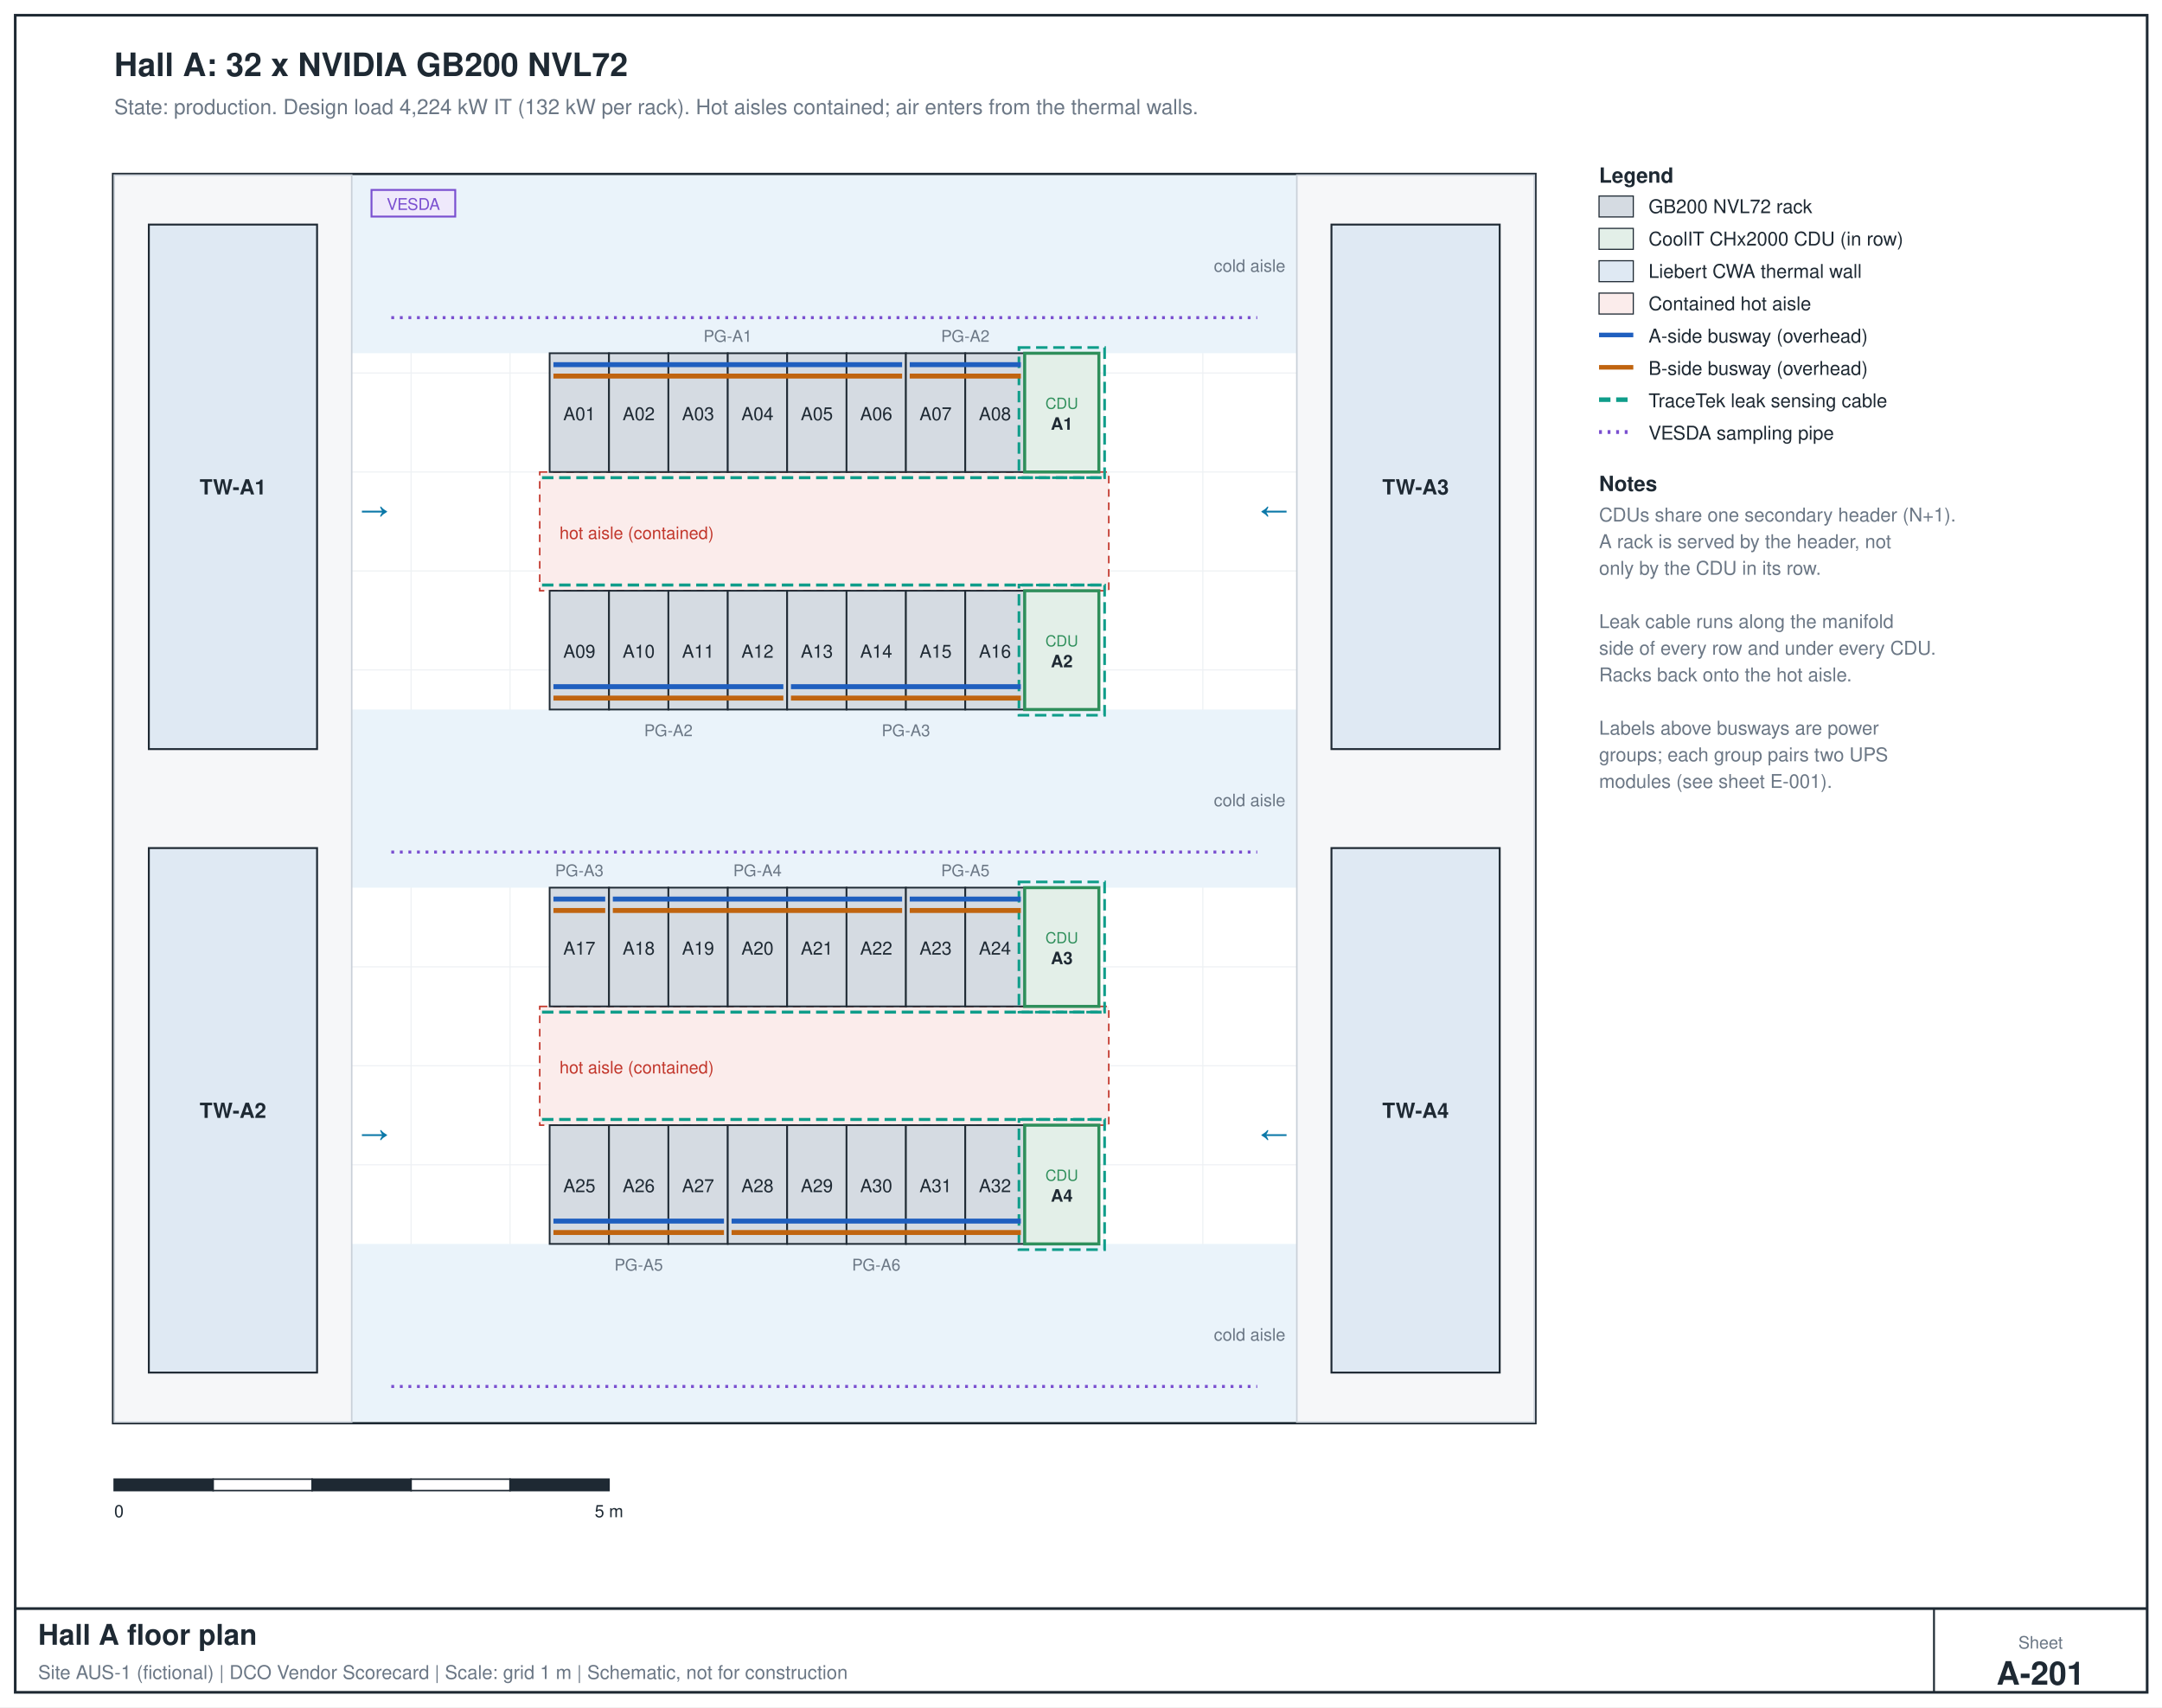
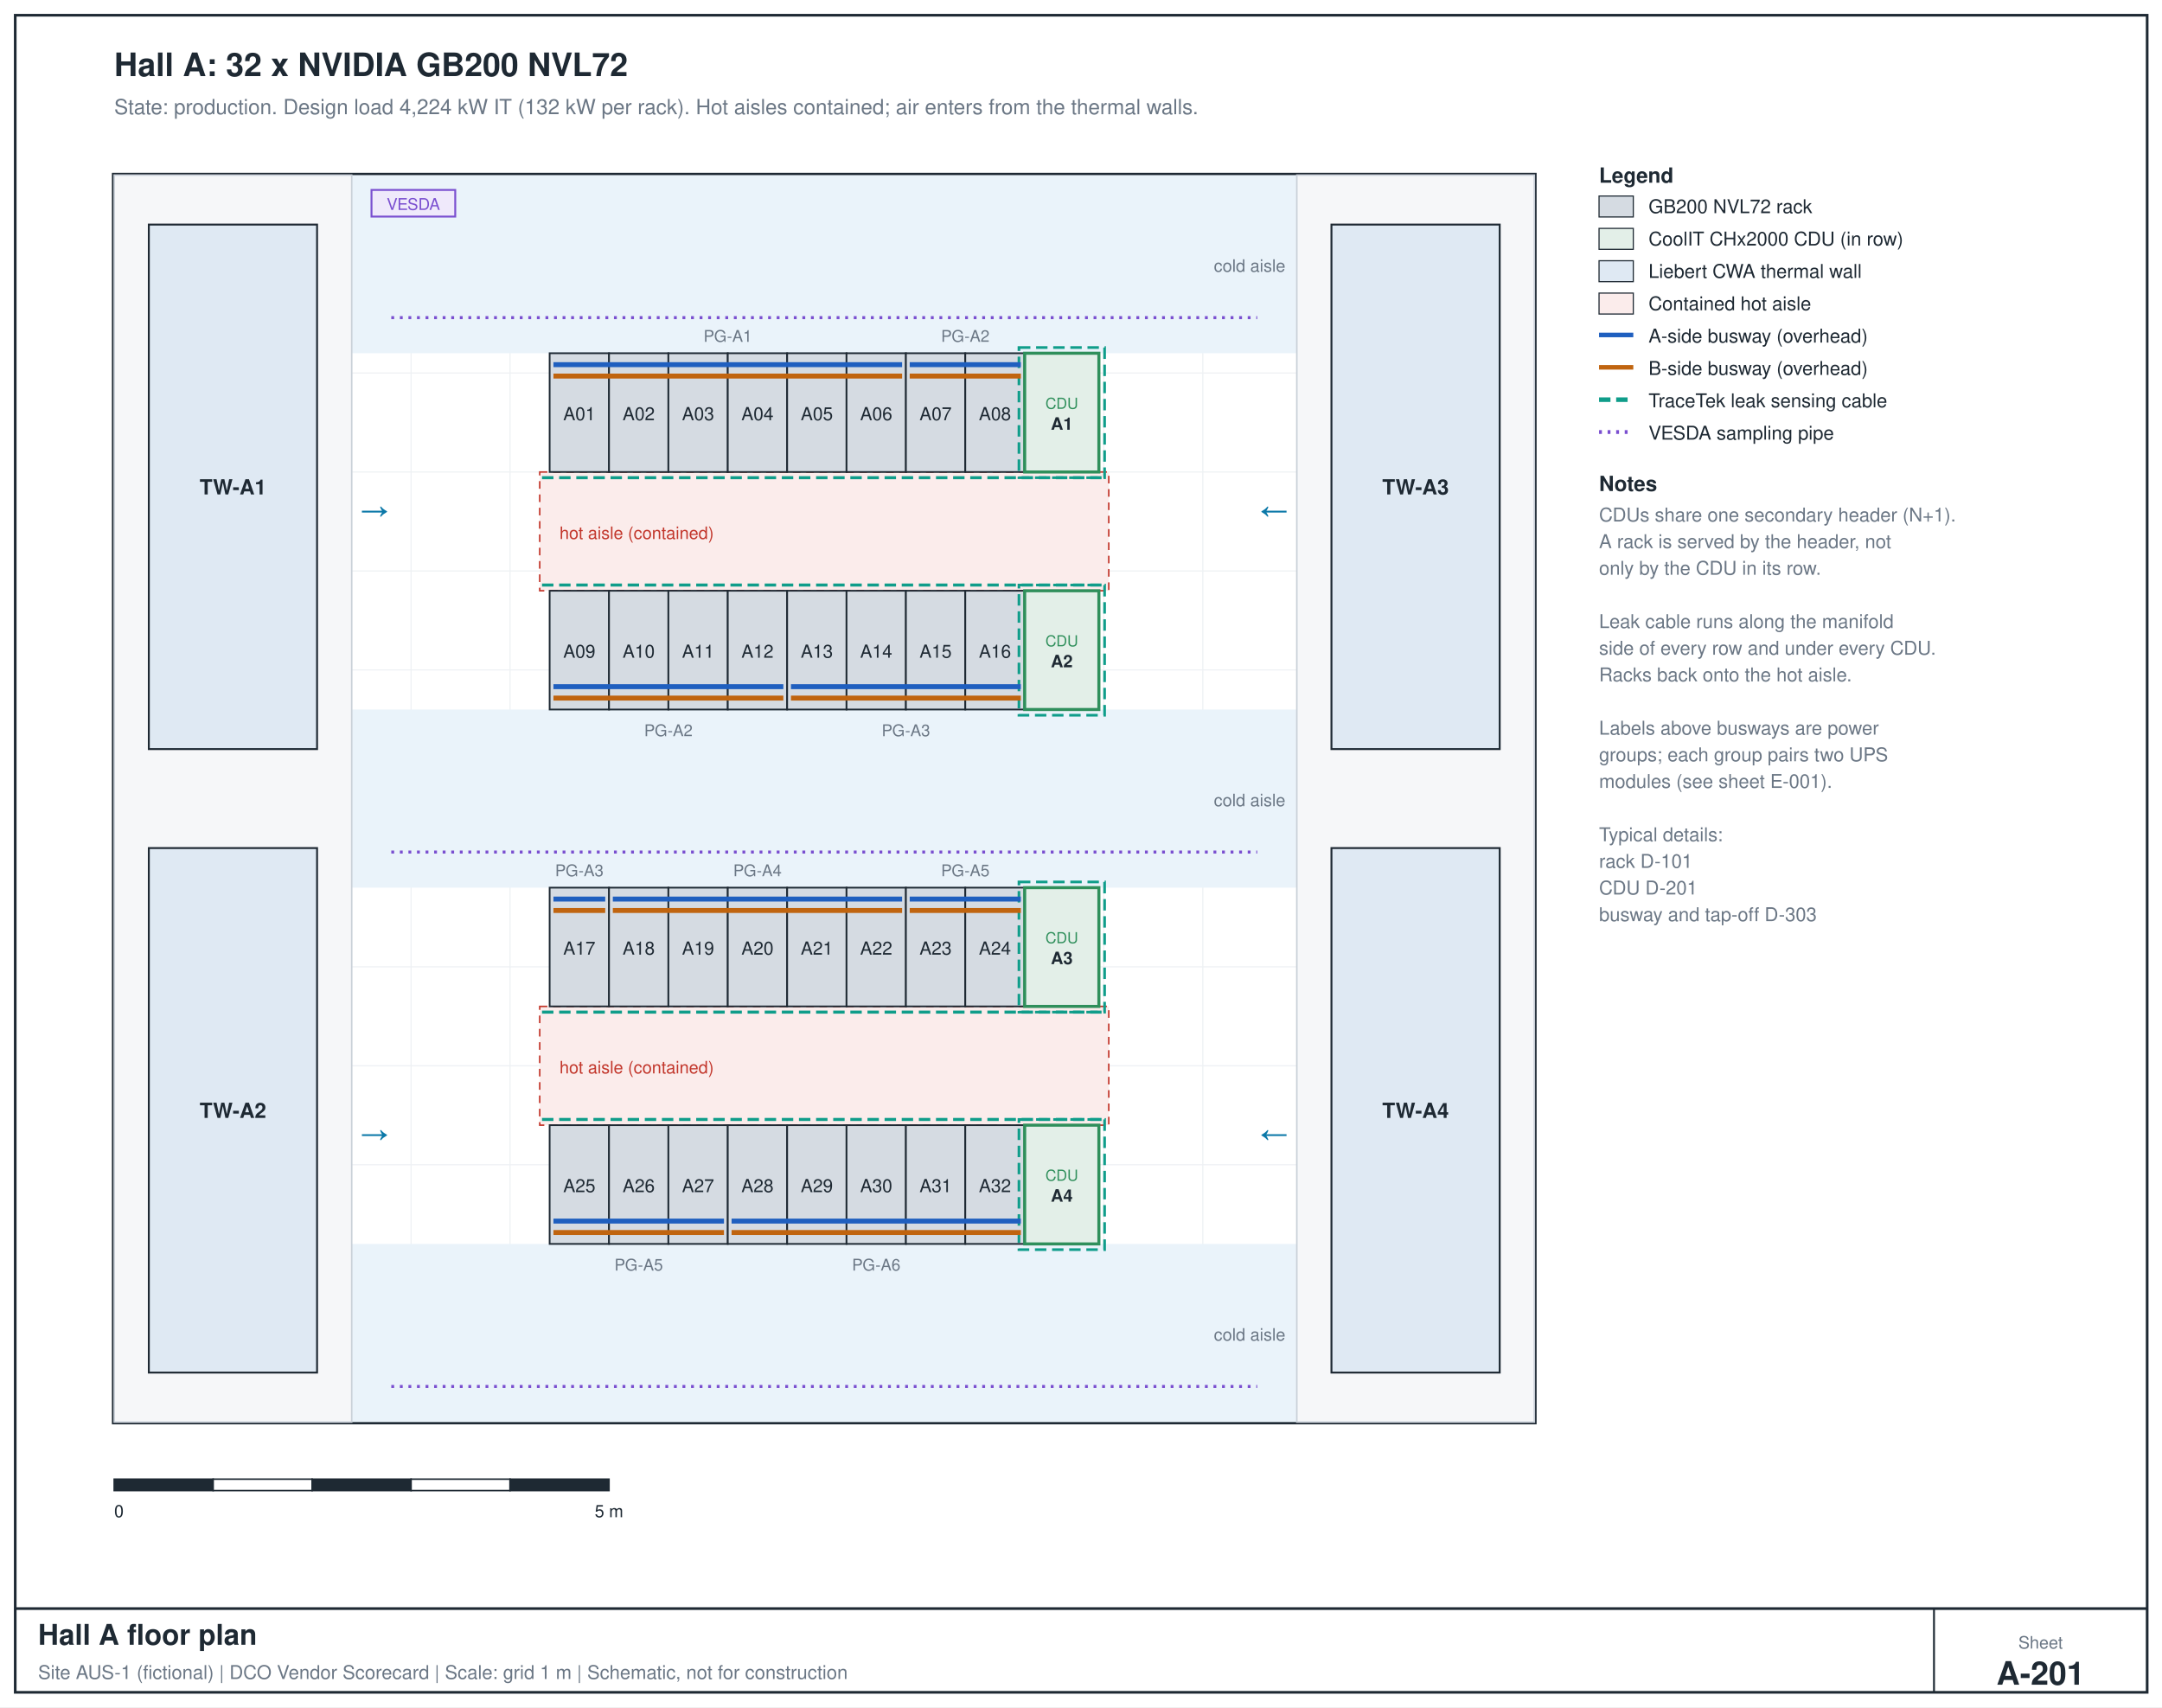
<svg xmlns="http://www.w3.org/2000/svg" width="1136" height="897" viewBox="0 0 1136 897">
  <rect width="100%" height="100%" fill="#ffffff" />
  <text x="60.0" y="40.0" font-family="Helvetica, Arial, sans-serif" font-size="17" text-anchor="start" fill="#1e2933" font-weight="bold">Hall A: 32 x NVIDIA GB200 NVL72</text>
  <text x="60.0" y="60.0" font-family="Helvetica, Arial, sans-serif" font-size="11" text-anchor="start" fill="#6b7785" font-weight="normal">State: production.  Design load 4,224 kW IT (132 kW per rack).  Hot aisles contained; air enters from the thermal walls.</text>
  <line x1="60.0" y1="92.0" x2="60.0" y2="747.2" stroke="#eef1f4" stroke-width="0.6" />
  <line x1="112.0" y1="92.0" x2="112.0" y2="747.2" stroke="#eef1f4" stroke-width="0.6" />
  <line x1="164.0" y1="92.0" x2="164.0" y2="747.2" stroke="#eef1f4" stroke-width="0.6" />
  <line x1="216.0" y1="92.0" x2="216.0" y2="747.2" stroke="#eef1f4" stroke-width="0.6" />
  <line x1="268.0" y1="92.0" x2="268.0" y2="747.2" stroke="#eef1f4" stroke-width="0.6" />
  <line x1="320.0" y1="92.0" x2="320.0" y2="747.2" stroke="#eef1f4" stroke-width="0.6" />
  <line x1="372.0" y1="92.0" x2="372.0" y2="747.2" stroke="#eef1f4" stroke-width="0.6" />
  <line x1="424.0" y1="92.0" x2="424.0" y2="747.2" stroke="#eef1f4" stroke-width="0.6" />
  <line x1="476.0" y1="92.0" x2="476.0" y2="747.2" stroke="#eef1f4" stroke-width="0.6" />
  <line x1="528.0" y1="92.0" x2="528.0" y2="747.2" stroke="#eef1f4" stroke-width="0.6" />
  <line x1="580.0" y1="92.0" x2="580.0" y2="747.2" stroke="#eef1f4" stroke-width="0.6" />
  <line x1="632.0" y1="92.0" x2="632.0" y2="747.2" stroke="#eef1f4" stroke-width="0.6" />
  <line x1="684.0" y1="92.0" x2="684.0" y2="747.2" stroke="#eef1f4" stroke-width="0.6" />
  <line x1="736.0" y1="92.0" x2="736.0" y2="747.2" stroke="#eef1f4" stroke-width="0.6" />
  <line x1="788.0" y1="92.0" x2="788.0" y2="747.2" stroke="#eef1f4" stroke-width="0.6" />
  <line x1="60.0" y1="92.0" x2="806.2" y2="92.0" stroke="#eef1f4" stroke-width="0.6" />
  <line x1="60.0" y1="144.0" x2="806.2" y2="144.0" stroke="#eef1f4" stroke-width="0.6" />
  <line x1="60.0" y1="196.0" x2="806.2" y2="196.0" stroke="#eef1f4" stroke-width="0.6" />
  <line x1="60.0" y1="248.0" x2="806.2" y2="248.0" stroke="#eef1f4" stroke-width="0.6" />
  <line x1="60.0" y1="300.0" x2="806.2" y2="300.0" stroke="#eef1f4" stroke-width="0.6" />
  <line x1="60.0" y1="352.0" x2="806.2" y2="352.0" stroke="#eef1f4" stroke-width="0.6" />
  <line x1="60.0" y1="404.0" x2="806.2" y2="404.0" stroke="#eef1f4" stroke-width="0.6" />
  <line x1="60.0" y1="456.0" x2="806.2" y2="456.0" stroke="#eef1f4" stroke-width="0.6" />
  <line x1="60.0" y1="508.0" x2="806.2" y2="508.0" stroke="#eef1f4" stroke-width="0.6" />
  <line x1="60.0" y1="560.0" x2="806.2" y2="560.0" stroke="#eef1f4" stroke-width="0.6" />
  <line x1="60.0" y1="612.0" x2="806.2" y2="612.0" stroke="#eef1f4" stroke-width="0.6" />
  <line x1="60.0" y1="664.0" x2="806.2" y2="664.0" stroke="#eef1f4" stroke-width="0.6" />
  <line x1="60.0" y1="716.0" x2="806.2" y2="716.0" stroke="#eef1f4" stroke-width="0.6" />
  <rect x="60.0" y="92.0" width="746.2" height="655.2" rx="0" fill="none" stroke="#1e2933" stroke-width="2.4" />
  <rect x="184.8" y="92.0" width="496.6" height="93.6" rx="0" fill="#eaf3fa" stroke="none" stroke-width="1.0" />
  <text x="675.4" y="142.8" font-family="Helvetica, Arial, sans-serif" font-size="9" text-anchor="end" fill="#6b7785" font-weight="normal">cold aisle</text>
  <rect x="184.8" y="372.8" width="496.6" height="93.6" rx="0" fill="#eaf3fa" stroke="none" stroke-width="1.0" />
  <text x="675.4" y="423.6" font-family="Helvetica, Arial, sans-serif" font-size="9" text-anchor="end" fill="#6b7785" font-weight="normal">cold aisle</text>
  <rect x="184.8" y="653.6" width="496.6" height="93.6" rx="0" fill="#eaf3fa" stroke="none" stroke-width="1.0" />
  <text x="675.4" y="704.4" font-family="Helvetica, Arial, sans-serif" font-size="9" text-anchor="end" fill="#6b7785" font-weight="normal">cold aisle</text>
  <rect x="60.0" y="92.0" width="124.8" height="655.2" rx="0" fill="#f6f7f9" stroke="#c9d0d8" stroke-width="0.8" />
  <rect x="78.2" y="118.0" width="88.4" height="275.6" rx="0" fill="#dfe9f3" stroke="#1e2933" stroke-width="1" />
  <text x="122.4" y="259.8" font-family="Helvetica, Arial, sans-serif" font-size="11" text-anchor="middle" fill="#1e2933" font-weight="bold">TW-A1</text>
  <text x="188.8" y="273.8" font-family="Helvetica, Arial, sans-serif" font-size="16" text-anchor="start" fill="#0b78a8" font-weight="normal">→</text>
  <rect x="78.2" y="445.6" width="88.4" height="275.6" rx="0" fill="#dfe9f3" stroke="#1e2933" stroke-width="1" />
  <text x="122.4" y="587.4" font-family="Helvetica, Arial, sans-serif" font-size="11" text-anchor="middle" fill="#1e2933" font-weight="bold">TW-A2</text>
  <text x="188.8" y="601.4" font-family="Helvetica, Arial, sans-serif" font-size="16" text-anchor="start" fill="#0b78a8" font-weight="normal">→</text>
  <rect x="681.4" y="92.0" width="124.8" height="655.2" rx="0" fill="#f6f7f9" stroke="#c9d0d8" stroke-width="0.8" />
  <rect x="699.6" y="118.0" width="88.4" height="275.6" rx="0" fill="#dfe9f3" stroke="#1e2933" stroke-width="1" />
  <text x="743.8" y="259.8" font-family="Helvetica, Arial, sans-serif" font-size="11" text-anchor="middle" fill="#1e2933" font-weight="bold">TW-A3</text>
  <text x="677.4" y="273.8" font-family="Helvetica, Arial, sans-serif" font-size="16" text-anchor="end" fill="#0b78a8" font-weight="normal">←</text>
  <rect x="699.6" y="445.6" width="88.4" height="275.6" rx="0" fill="#dfe9f3" stroke="#1e2933" stroke-width="1" />
  <text x="743.8" y="587.4" font-family="Helvetica, Arial, sans-serif" font-size="11" text-anchor="middle" fill="#1e2933" font-weight="bold">TW-A4</text>
  <text x="677.4" y="601.4" font-family="Helvetica, Arial, sans-serif" font-size="16" text-anchor="end" fill="#0b78a8" font-weight="normal">←</text>
  <rect x="283.6" y="248.0" width="299.0" height="62.4" rx="0" fill="#fbeceb" stroke="#c2362b" stroke-width="0.8" stroke-dasharray="4 3" />
  <text x="294.0" y="283.2" font-family="Helvetica, Arial, sans-serif" font-size="9" text-anchor="start" fill="#c2362b" font-weight="normal">hot aisle (contained)</text>
  <rect x="288.8" y="185.6" width="31.2" height="62.4" rx="0" fill="#d5dbe2" stroke="#1e2933" stroke-width="0.9" />
  <text x="304.4" y="220.8" font-family="Helvetica, Arial, sans-serif" font-size="9.5" text-anchor="middle" fill="#1e2933" font-weight="normal">A01</text>
  <rect x="320.0" y="185.6" width="31.2" height="62.4" rx="0" fill="#d5dbe2" stroke="#1e2933" stroke-width="0.9" />
  <text x="335.6" y="220.8" font-family="Helvetica, Arial, sans-serif" font-size="9.5" text-anchor="middle" fill="#1e2933" font-weight="normal">A02</text>
  <rect x="351.2" y="185.6" width="31.2" height="62.4" rx="0" fill="#d5dbe2" stroke="#1e2933" stroke-width="0.9" />
  <text x="366.8" y="220.8" font-family="Helvetica, Arial, sans-serif" font-size="9.5" text-anchor="middle" fill="#1e2933" font-weight="normal">A03</text>
  <rect x="382.4" y="185.6" width="31.2" height="62.4" rx="0" fill="#d5dbe2" stroke="#1e2933" stroke-width="0.9" />
  <text x="398.0" y="220.8" font-family="Helvetica, Arial, sans-serif" font-size="9.5" text-anchor="middle" fill="#1e2933" font-weight="normal">A04</text>
  <rect x="413.6" y="185.6" width="31.2" height="62.4" rx="0" fill="#d5dbe2" stroke="#1e2933" stroke-width="0.9" />
  <text x="429.2" y="220.8" font-family="Helvetica, Arial, sans-serif" font-size="9.5" text-anchor="middle" fill="#1e2933" font-weight="normal">A05</text>
  <rect x="444.8" y="185.6" width="31.2" height="62.4" rx="0" fill="#d5dbe2" stroke="#1e2933" stroke-width="0.9" />
  <text x="460.4" y="220.8" font-family="Helvetica, Arial, sans-serif" font-size="9.5" text-anchor="middle" fill="#1e2933" font-weight="normal">A06</text>
  <rect x="476.0" y="185.6" width="31.2" height="62.4" rx="0" fill="#d5dbe2" stroke="#1e2933" stroke-width="0.9" />
  <text x="491.6" y="220.8" font-family="Helvetica, Arial, sans-serif" font-size="9.5" text-anchor="middle" fill="#1e2933" font-weight="normal">A07</text>
  <rect x="507.2" y="185.6" width="31.2" height="62.4" rx="0" fill="#d5dbe2" stroke="#1e2933" stroke-width="0.9" />
  <text x="522.8" y="220.8" font-family="Helvetica, Arial, sans-serif" font-size="9.5" text-anchor="middle" fill="#1e2933" font-weight="normal">A08</text>
  <rect x="538.4" y="185.6" width="39.0" height="62.4" rx="0" fill="#e3efe8" stroke="#2f8f5b" stroke-width="1.6" />
  <text x="557.9" y="214.8" font-family="Helvetica, Arial, sans-serif" font-size="8" text-anchor="middle" fill="#2f8f5b" font-weight="normal">CDU</text>
  <text x="557.9" y="225.8" font-family="Helvetica, Arial, sans-serif" font-size="9" text-anchor="middle" fill="#1e2933" font-weight="bold">A1</text>
  <line x1="284.8" y1="251.0" x2="581.4" y2="251.0" stroke="#0f9d8a" stroke-width="1.6" stroke-dasharray="6 3" />
  <rect x="535.4" y="182.6" width="45.0" height="68.4" rx="0" fill="none" stroke="#0f9d8a" stroke-width="1.4" stroke-dasharray="6 3" />
  <line x1="290.8" y1="191.6" x2="474.0" y2="191.6" stroke="#1f5fbf" stroke-width="2.6" />
  <line x1="290.8" y1="197.6" x2="474.0" y2="197.6" stroke="#c0640f" stroke-width="2.6" />
  <text x="382.4" y="179.6" font-family="Helvetica, Arial, sans-serif" font-size="8.5" text-anchor="middle" fill="#6b7785" font-weight="normal">PG-A1</text>
  <line x1="478.0" y1="191.6" x2="536.4" y2="191.6" stroke="#1f5fbf" stroke-width="2.6" />
  <line x1="478.0" y1="197.6" x2="536.4" y2="197.6" stroke="#c0640f" stroke-width="2.6" />
  <text x="507.2" y="179.6" font-family="Helvetica, Arial, sans-serif" font-size="8.5" text-anchor="middle" fill="#6b7785" font-weight="normal">PG-A2</text>
  <rect x="288.8" y="310.4" width="31.2" height="62.4" rx="0" fill="#d5dbe2" stroke="#1e2933" stroke-width="0.9" />
  <text x="304.4" y="345.6" font-family="Helvetica, Arial, sans-serif" font-size="9.5" text-anchor="middle" fill="#1e2933" font-weight="normal">A09</text>
  <rect x="320.0" y="310.4" width="31.2" height="62.4" rx="0" fill="#d5dbe2" stroke="#1e2933" stroke-width="0.9" />
  <text x="335.6" y="345.6" font-family="Helvetica, Arial, sans-serif" font-size="9.5" text-anchor="middle" fill="#1e2933" font-weight="normal">A10</text>
  <rect x="351.2" y="310.4" width="31.2" height="62.4" rx="0" fill="#d5dbe2" stroke="#1e2933" stroke-width="0.9" />
  <text x="366.8" y="345.6" font-family="Helvetica, Arial, sans-serif" font-size="9.5" text-anchor="middle" fill="#1e2933" font-weight="normal">A11</text>
  <rect x="382.4" y="310.4" width="31.2" height="62.4" rx="0" fill="#d5dbe2" stroke="#1e2933" stroke-width="0.9" />
  <text x="398.0" y="345.6" font-family="Helvetica, Arial, sans-serif" font-size="9.5" text-anchor="middle" fill="#1e2933" font-weight="normal">A12</text>
  <rect x="413.6" y="310.4" width="31.2" height="62.4" rx="0" fill="#d5dbe2" stroke="#1e2933" stroke-width="0.9" />
  <text x="429.2" y="345.6" font-family="Helvetica, Arial, sans-serif" font-size="9.5" text-anchor="middle" fill="#1e2933" font-weight="normal">A13</text>
  <rect x="444.8" y="310.4" width="31.2" height="62.4" rx="0" fill="#d5dbe2" stroke="#1e2933" stroke-width="0.9" />
  <text x="460.4" y="345.6" font-family="Helvetica, Arial, sans-serif" font-size="9.5" text-anchor="middle" fill="#1e2933" font-weight="normal">A14</text>
  <rect x="476.0" y="310.4" width="31.2" height="62.4" rx="0" fill="#d5dbe2" stroke="#1e2933" stroke-width="0.9" />
  <text x="491.6" y="345.6" font-family="Helvetica, Arial, sans-serif" font-size="9.5" text-anchor="middle" fill="#1e2933" font-weight="normal">A15</text>
  <rect x="507.2" y="310.4" width="31.2" height="62.4" rx="0" fill="#d5dbe2" stroke="#1e2933" stroke-width="0.9" />
  <text x="522.8" y="345.6" font-family="Helvetica, Arial, sans-serif" font-size="9.5" text-anchor="middle" fill="#1e2933" font-weight="normal">A16</text>
  <rect x="538.4" y="310.4" width="39.0" height="62.4" rx="0" fill="#e3efe8" stroke="#2f8f5b" stroke-width="1.6" />
  <text x="557.9" y="339.6" font-family="Helvetica, Arial, sans-serif" font-size="8" text-anchor="middle" fill="#2f8f5b" font-weight="normal">CDU</text>
  <text x="557.9" y="350.6" font-family="Helvetica, Arial, sans-serif" font-size="9" text-anchor="middle" fill="#1e2933" font-weight="bold">A2</text>
  <line x1="284.8" y1="307.4" x2="581.4" y2="307.4" stroke="#0f9d8a" stroke-width="1.6" stroke-dasharray="6 3" />
  <rect x="535.4" y="307.4" width="45.0" height="68.4" rx="0" fill="none" stroke="#0f9d8a" stroke-width="1.4" stroke-dasharray="6 3" />
  <line x1="290.8" y1="360.8" x2="411.6" y2="360.8" stroke="#1f5fbf" stroke-width="2.6" />
  <line x1="290.8" y1="366.8" x2="411.6" y2="366.8" stroke="#c0640f" stroke-width="2.6" />
  <text x="351.2" y="386.8" font-family="Helvetica, Arial, sans-serif" font-size="8.5" text-anchor="middle" fill="#6b7785" font-weight="normal">PG-A2</text>
  <line x1="415.6" y1="360.8" x2="536.4" y2="360.8" stroke="#1f5fbf" stroke-width="2.6" />
  <line x1="415.6" y1="366.8" x2="536.4" y2="366.8" stroke="#c0640f" stroke-width="2.6" />
  <text x="476.0" y="386.8" font-family="Helvetica, Arial, sans-serif" font-size="8.5" text-anchor="middle" fill="#6b7785" font-weight="normal">PG-A3</text>
  <rect x="283.6" y="528.8" width="299.0" height="62.4" rx="0" fill="#fbeceb" stroke="#c2362b" stroke-width="0.8" stroke-dasharray="4 3" />
  <text x="294.0" y="564.0" font-family="Helvetica, Arial, sans-serif" font-size="9" text-anchor="start" fill="#c2362b" font-weight="normal">hot aisle (contained)</text>
  <rect x="288.8" y="466.4" width="31.2" height="62.4" rx="0" fill="#d5dbe2" stroke="#1e2933" stroke-width="0.9" />
  <text x="304.4" y="501.6" font-family="Helvetica, Arial, sans-serif" font-size="9.5" text-anchor="middle" fill="#1e2933" font-weight="normal">A17</text>
  <rect x="320.0" y="466.4" width="31.2" height="62.4" rx="0" fill="#d5dbe2" stroke="#1e2933" stroke-width="0.9" />
  <text x="335.6" y="501.6" font-family="Helvetica, Arial, sans-serif" font-size="9.5" text-anchor="middle" fill="#1e2933" font-weight="normal">A18</text>
  <rect x="351.2" y="466.4" width="31.2" height="62.4" rx="0" fill="#d5dbe2" stroke="#1e2933" stroke-width="0.9" />
  <text x="366.8" y="501.6" font-family="Helvetica, Arial, sans-serif" font-size="9.5" text-anchor="middle" fill="#1e2933" font-weight="normal">A19</text>
  <rect x="382.4" y="466.4" width="31.2" height="62.4" rx="0" fill="#d5dbe2" stroke="#1e2933" stroke-width="0.9" />
  <text x="398.0" y="501.6" font-family="Helvetica, Arial, sans-serif" font-size="9.5" text-anchor="middle" fill="#1e2933" font-weight="normal">A20</text>
  <rect x="413.6" y="466.4" width="31.2" height="62.4" rx="0" fill="#d5dbe2" stroke="#1e2933" stroke-width="0.9" />
  <text x="429.2" y="501.6" font-family="Helvetica, Arial, sans-serif" font-size="9.5" text-anchor="middle" fill="#1e2933" font-weight="normal">A21</text>
  <rect x="444.8" y="466.4" width="31.2" height="62.4" rx="0" fill="#d5dbe2" stroke="#1e2933" stroke-width="0.9" />
  <text x="460.4" y="501.6" font-family="Helvetica, Arial, sans-serif" font-size="9.5" text-anchor="middle" fill="#1e2933" font-weight="normal">A22</text>
  <rect x="476.0" y="466.4" width="31.2" height="62.4" rx="0" fill="#d5dbe2" stroke="#1e2933" stroke-width="0.9" />
  <text x="491.6" y="501.6" font-family="Helvetica, Arial, sans-serif" font-size="9.5" text-anchor="middle" fill="#1e2933" font-weight="normal">A23</text>
  <rect x="507.2" y="466.4" width="31.2" height="62.4" rx="0" fill="#d5dbe2" stroke="#1e2933" stroke-width="0.9" />
  <text x="522.8" y="501.6" font-family="Helvetica, Arial, sans-serif" font-size="9.5" text-anchor="middle" fill="#1e2933" font-weight="normal">A24</text>
  <rect x="538.4" y="466.4" width="39.0" height="62.4" rx="0" fill="#e3efe8" stroke="#2f8f5b" stroke-width="1.6" />
  <text x="557.9" y="495.6" font-family="Helvetica, Arial, sans-serif" font-size="8" text-anchor="middle" fill="#2f8f5b" font-weight="normal">CDU</text>
  <text x="557.9" y="506.6" font-family="Helvetica, Arial, sans-serif" font-size="9" text-anchor="middle" fill="#1e2933" font-weight="bold">A3</text>
  <line x1="284.8" y1="531.8" x2="581.4" y2="531.8" stroke="#0f9d8a" stroke-width="1.6" stroke-dasharray="6 3" />
  <rect x="535.4" y="463.4" width="45.0" height="68.4" rx="0" fill="none" stroke="#0f9d8a" stroke-width="1.4" stroke-dasharray="6 3" />
  <line x1="290.8" y1="472.4" x2="318.0" y2="472.4" stroke="#1f5fbf" stroke-width="2.6" />
  <line x1="290.8" y1="478.4" x2="318.0" y2="478.4" stroke="#c0640f" stroke-width="2.6" />
  <text x="304.4" y="460.4" font-family="Helvetica, Arial, sans-serif" font-size="8.5" text-anchor="middle" fill="#6b7785" font-weight="normal">PG-A3</text>
  <line x1="322.0" y1="472.4" x2="474.0" y2="472.4" stroke="#1f5fbf" stroke-width="2.6" />
  <line x1="322.0" y1="478.4" x2="474.0" y2="478.4" stroke="#c0640f" stroke-width="2.6" />
  <text x="398.0" y="460.4" font-family="Helvetica, Arial, sans-serif" font-size="8.5" text-anchor="middle" fill="#6b7785" font-weight="normal">PG-A4</text>
  <line x1="478.0" y1="472.4" x2="536.4" y2="472.4" stroke="#1f5fbf" stroke-width="2.6" />
  <line x1="478.0" y1="478.4" x2="536.4" y2="478.4" stroke="#c0640f" stroke-width="2.6" />
  <text x="507.2" y="460.4" font-family="Helvetica, Arial, sans-serif" font-size="8.5" text-anchor="middle" fill="#6b7785" font-weight="normal">PG-A5</text>
  <rect x="288.8" y="591.2" width="31.2" height="62.4" rx="0" fill="#d5dbe2" stroke="#1e2933" stroke-width="0.9" />
  <text x="304.4" y="626.4" font-family="Helvetica, Arial, sans-serif" font-size="9.5" text-anchor="middle" fill="#1e2933" font-weight="normal">A25</text>
  <rect x="320.0" y="591.2" width="31.2" height="62.4" rx="0" fill="#d5dbe2" stroke="#1e2933" stroke-width="0.9" />
  <text x="335.6" y="626.4" font-family="Helvetica, Arial, sans-serif" font-size="9.5" text-anchor="middle" fill="#1e2933" font-weight="normal">A26</text>
  <rect x="351.2" y="591.2" width="31.2" height="62.4" rx="0" fill="#d5dbe2" stroke="#1e2933" stroke-width="0.9" />
  <text x="366.8" y="626.4" font-family="Helvetica, Arial, sans-serif" font-size="9.5" text-anchor="middle" fill="#1e2933" font-weight="normal">A27</text>
  <rect x="382.4" y="591.2" width="31.2" height="62.4" rx="0" fill="#d5dbe2" stroke="#1e2933" stroke-width="0.9" />
  <text x="398.0" y="626.4" font-family="Helvetica, Arial, sans-serif" font-size="9.5" text-anchor="middle" fill="#1e2933" font-weight="normal">A28</text>
  <rect x="413.6" y="591.2" width="31.2" height="62.4" rx="0" fill="#d5dbe2" stroke="#1e2933" stroke-width="0.9" />
  <text x="429.2" y="626.4" font-family="Helvetica, Arial, sans-serif" font-size="9.5" text-anchor="middle" fill="#1e2933" font-weight="normal">A29</text>
  <rect x="444.8" y="591.2" width="31.2" height="62.4" rx="0" fill="#d5dbe2" stroke="#1e2933" stroke-width="0.9" />
  <text x="460.4" y="626.4" font-family="Helvetica, Arial, sans-serif" font-size="9.5" text-anchor="middle" fill="#1e2933" font-weight="normal">A30</text>
  <rect x="476.0" y="591.2" width="31.2" height="62.4" rx="0" fill="#d5dbe2" stroke="#1e2933" stroke-width="0.9" />
  <text x="491.6" y="626.4" font-family="Helvetica, Arial, sans-serif" font-size="9.5" text-anchor="middle" fill="#1e2933" font-weight="normal">A31</text>
  <rect x="507.2" y="591.2" width="31.2" height="62.4" rx="0" fill="#d5dbe2" stroke="#1e2933" stroke-width="0.9" />
  <text x="522.8" y="626.4" font-family="Helvetica, Arial, sans-serif" font-size="9.5" text-anchor="middle" fill="#1e2933" font-weight="normal">A32</text>
  <rect x="538.4" y="591.2" width="39.0" height="62.4" rx="0" fill="#e3efe8" stroke="#2f8f5b" stroke-width="1.6" />
  <text x="557.9" y="620.4" font-family="Helvetica, Arial, sans-serif" font-size="8" text-anchor="middle" fill="#2f8f5b" font-weight="normal">CDU</text>
  <text x="557.9" y="631.4" font-family="Helvetica, Arial, sans-serif" font-size="9" text-anchor="middle" fill="#1e2933" font-weight="bold">A4</text>
  <line x1="284.8" y1="588.2" x2="581.4" y2="588.2" stroke="#0f9d8a" stroke-width="1.6" stroke-dasharray="6 3" />
  <rect x="535.4" y="588.2" width="45.0" height="68.4" rx="0" fill="none" stroke="#0f9d8a" stroke-width="1.4" stroke-dasharray="6 3" />
  <line x1="290.8" y1="641.6" x2="380.4" y2="641.6" stroke="#1f5fbf" stroke-width="2.6" />
  <line x1="290.8" y1="647.6" x2="380.4" y2="647.6" stroke="#c0640f" stroke-width="2.6" />
  <text x="335.6" y="667.6" font-family="Helvetica, Arial, sans-serif" font-size="8.5" text-anchor="middle" fill="#6b7785" font-weight="normal">PG-A5</text>
  <line x1="384.4" y1="641.6" x2="536.4" y2="641.6" stroke="#1f5fbf" stroke-width="2.6" />
  <line x1="384.4" y1="647.6" x2="536.4" y2="647.6" stroke="#c0640f" stroke-width="2.6" />
  <text x="460.4" y="667.6" font-family="Helvetica, Arial, sans-serif" font-size="8.5" text-anchor="middle" fill="#6b7785" font-weight="normal">PG-A6</text>
  <line x1="205.6" y1="166.9" x2="660.6" y2="166.9" stroke="#7a4fd0" stroke-width="1.6" stroke-dasharray="1.5 3" />
  <line x1="205.6" y1="447.7" x2="660.6" y2="447.7" stroke="#7a4fd0" stroke-width="1.6" stroke-dasharray="1.5 3" />
  <line x1="205.6" y1="728.5" x2="660.6" y2="728.5" stroke="#7a4fd0" stroke-width="1.6" stroke-dasharray="1.5 3" />
  <rect x="195.2" y="99.8" width="44.0" height="14.0" rx="0" fill="#efe9fb" stroke="#7a4fd0" stroke-width="1" />
  <text x="217.2" y="110.3" font-family="Helvetica, Arial, sans-serif" font-size="8.5" text-anchor="middle" fill="#7a4fd0" font-weight="normal">VESDA</text>
  <rect x="60.0" y="777.2" width="52.0" height="6.0" rx="0" fill="#1e2933" stroke="#1e2933" stroke-width="0.8" />
  <rect x="112.0" y="777.2" width="52.0" height="6.0" rx="0" fill="#ffffff" stroke="#1e2933" stroke-width="0.8" />
  <rect x="164.0" y="777.2" width="52.0" height="6.0" rx="0" fill="#1e2933" stroke="#1e2933" stroke-width="0.8" />
  <rect x="216.0" y="777.2" width="52.0" height="6.0" rx="0" fill="#ffffff" stroke="#1e2933" stroke-width="0.8" />
  <rect x="268.0" y="777.2" width="52.0" height="6.0" rx="0" fill="#1e2933" stroke="#1e2933" stroke-width="0.8" />
  <text x="60.0" y="797.2" font-family="Helvetica, Arial, sans-serif" font-size="9" text-anchor="start" fill="#1e2933" font-weight="normal">0</text>
  <text x="320.0" y="797.2" font-family="Helvetica, Arial, sans-serif" font-size="9" text-anchor="middle" fill="#1e2933" font-weight="normal">5 m</text>
  <text x="840.2" y="96.0" font-family="Helvetica, Arial, sans-serif" font-size="11" text-anchor="start" fill="#1e2933" font-weight="bold">Legend</text>
  <rect x="840.2" y="103.0" width="18.0" height="11.0" rx="0" fill="#d5dbe2" stroke="#1e2933" stroke-width="0.6" />
  <text x="866.2" y="112.0" font-family="Helvetica, Arial, sans-serif" font-size="10" text-anchor="start" fill="#1e2933" font-weight="normal">GB200 NVL72 rack</text>
  <rect x="840.2" y="120.0" width="18.0" height="11.0" rx="0" fill="#e3efe8" stroke="#1e2933" stroke-width="0.6" />
  <text x="866.2" y="129.0" font-family="Helvetica, Arial, sans-serif" font-size="10" text-anchor="start" fill="#1e2933" font-weight="normal">CoolIT CHx2000 CDU (in row)</text>
  <rect x="840.2" y="137.0" width="18.0" height="11.0" rx="0" fill="#dfe9f3" stroke="#1e2933" stroke-width="0.6" />
  <text x="866.2" y="146.0" font-family="Helvetica, Arial, sans-serif" font-size="10" text-anchor="start" fill="#1e2933" font-weight="normal">Liebert CWA thermal wall</text>
  <rect x="840.2" y="154.0" width="18.0" height="11.0" rx="0" fill="#fbeceb" stroke="#1e2933" stroke-width="0.6" />
  <text x="866.2" y="163.0" font-family="Helvetica, Arial, sans-serif" font-size="10" text-anchor="start" fill="#1e2933" font-weight="normal">Contained hot aisle</text>
  <line x1="840.2" y1="176.0" x2="858.2" y2="176.0" stroke="#1f5fbf" stroke-width="2.4" />
  <text x="866.2" y="180.0" font-family="Helvetica, Arial, sans-serif" font-size="10" text-anchor="start" fill="#1e2933" font-weight="normal">A-side busway (overhead)</text>
  <line x1="840.2" y1="193.0" x2="858.2" y2="193.0" stroke="#c0640f" stroke-width="2.4" />
  <text x="866.2" y="197.0" font-family="Helvetica, Arial, sans-serif" font-size="10" text-anchor="start" fill="#1e2933" font-weight="normal">B-side busway (overhead)</text>
  <line x1="840.2" y1="210.0" x2="858.2" y2="210.0" stroke="#0f9d8a" stroke-width="2.4" stroke-dasharray="6 3" />
  <text x="866.2" y="214.0" font-family="Helvetica, Arial, sans-serif" font-size="10" text-anchor="start" fill="#1e2933" font-weight="normal">TraceTek leak sensing cable</text>
  <line x1="840.2" y1="227.0" x2="858.2" y2="227.0" stroke="#7a4fd0" stroke-width="2.0" stroke-dasharray="1.5 3" />
  <text x="866.2" y="231.0" font-family="Helvetica, Arial, sans-serif" font-size="10" text-anchor="start" fill="#1e2933" font-weight="normal">VESDA sampling pipe</text>
  <text x="840.2" y="258.0" font-family="Helvetica, Arial, sans-serif" font-size="11" text-anchor="start" fill="#1e2933" font-weight="bold">Notes</text>
  <text x="840.2" y="274.0" font-family="Helvetica, Arial, sans-serif" font-size="10" text-anchor="start" fill="#6b7785" font-weight="normal">CDUs share one secondary header (N+1).</text>
  <text x="840.2" y="288.0" font-family="Helvetica, Arial, sans-serif" font-size="10" text-anchor="start" fill="#6b7785" font-weight="normal">A rack is served by the header, not</text>
  <text x="840.2" y="302.0" font-family="Helvetica, Arial, sans-serif" font-size="10" text-anchor="start" fill="#6b7785" font-weight="normal">only by the CDU in its row.</text>
  <text x="840.2" y="316.0" font-family="Helvetica, Arial, sans-serif" font-size="10" text-anchor="start" fill="#1e2933" font-weight="normal" />
  <text x="840.2" y="330.0" font-family="Helvetica, Arial, sans-serif" font-size="10" text-anchor="start" fill="#6b7785" font-weight="normal">Leak cable runs along the manifold</text>
  <text x="840.2" y="344.0" font-family="Helvetica, Arial, sans-serif" font-size="10" text-anchor="start" fill="#6b7785" font-weight="normal">side of every row and under every CDU.</text>
  <text x="840.2" y="358.0" font-family="Helvetica, Arial, sans-serif" font-size="10" text-anchor="start" fill="#6b7785" font-weight="normal">Racks back onto the hot aisle.</text>
  <text x="840.2" y="372.0" font-family="Helvetica, Arial, sans-serif" font-size="10" text-anchor="start" fill="#1e2933" font-weight="normal" />
  <text x="840.2" y="386.0" font-family="Helvetica, Arial, sans-serif" font-size="10" text-anchor="start" fill="#6b7785" font-weight="normal">Labels above busways are power</text>
  <text x="840.2" y="400.0" font-family="Helvetica, Arial, sans-serif" font-size="10" text-anchor="start" fill="#6b7785" font-weight="normal">groups; each group pairs two UPS</text>
  <text x="840.2" y="414.0" font-family="Helvetica, Arial, sans-serif" font-size="10" text-anchor="start" fill="#6b7785" font-weight="normal">modules (see sheet E-001).</text>
+   <text x="840.2" y="428.0" font-family="Helvetica, Arial, sans-serif" font-size="10" text-anchor="start" fill="#1e2933" font-weight="normal" />
+   <text x="840.2" y="442.0" font-family="Helvetica, Arial, sans-serif" font-size="10" text-anchor="start" fill="#6b7785" font-weight="normal">Typical details:</text>
+   <text x="840.2" y="456.0" font-family="Helvetica, Arial, sans-serif" font-size="10" text-anchor="start" fill="#6b7785" font-weight="normal">  rack D-101</text>
+   <text x="840.2" y="470.0" font-family="Helvetica, Arial, sans-serif" font-size="10" text-anchor="start" fill="#6b7785" font-weight="normal">  CDU D-201</text>
+   <text x="840.2" y="484.0" font-family="Helvetica, Arial, sans-serif" font-size="10" text-anchor="start" fill="#6b7785" font-weight="normal">  busway and tap-off D-303</text>
  <rect x="8.0" y="8.0" width="1120.2" height="881.2" rx="0" fill="none" stroke="#1e2933" stroke-width="1.4" />
  <line x1="8.0" y1="845.2" x2="1128.2" y2="845.2" stroke="#1e2933" stroke-width="1.4" />
  <text x="20.0" y="864.2" font-family="Helvetica, Arial, sans-serif" font-size="15" text-anchor="start" fill="#1e2933" font-weight="bold">Hall A floor plan</text>
  <text x="20.0" y="882.2" font-family="Helvetica, Arial, sans-serif" font-size="10" text-anchor="start" fill="#6b7785" font-weight="normal">Site AUS-1 (fictional)  |  DCO Vendor Scorecard  |  Scale: grid 1 m  |  Schematic, not for construction</text>
  <line x1="1016.2" y1="845.2" x2="1016.2" y2="889.2" stroke="#1e2933" stroke-width="1.0" />
  <text x="1072.2" y="866.2" font-family="Helvetica, Arial, sans-serif" font-size="9" text-anchor="middle" fill="#6b7785" font-weight="normal">Sheet</text>
  <text x="1072.2" y="885.2" font-family="Helvetica, Arial, sans-serif" font-size="17" text-anchor="middle" fill="#1e2933" font-weight="bold">A-201</text>
</svg>
